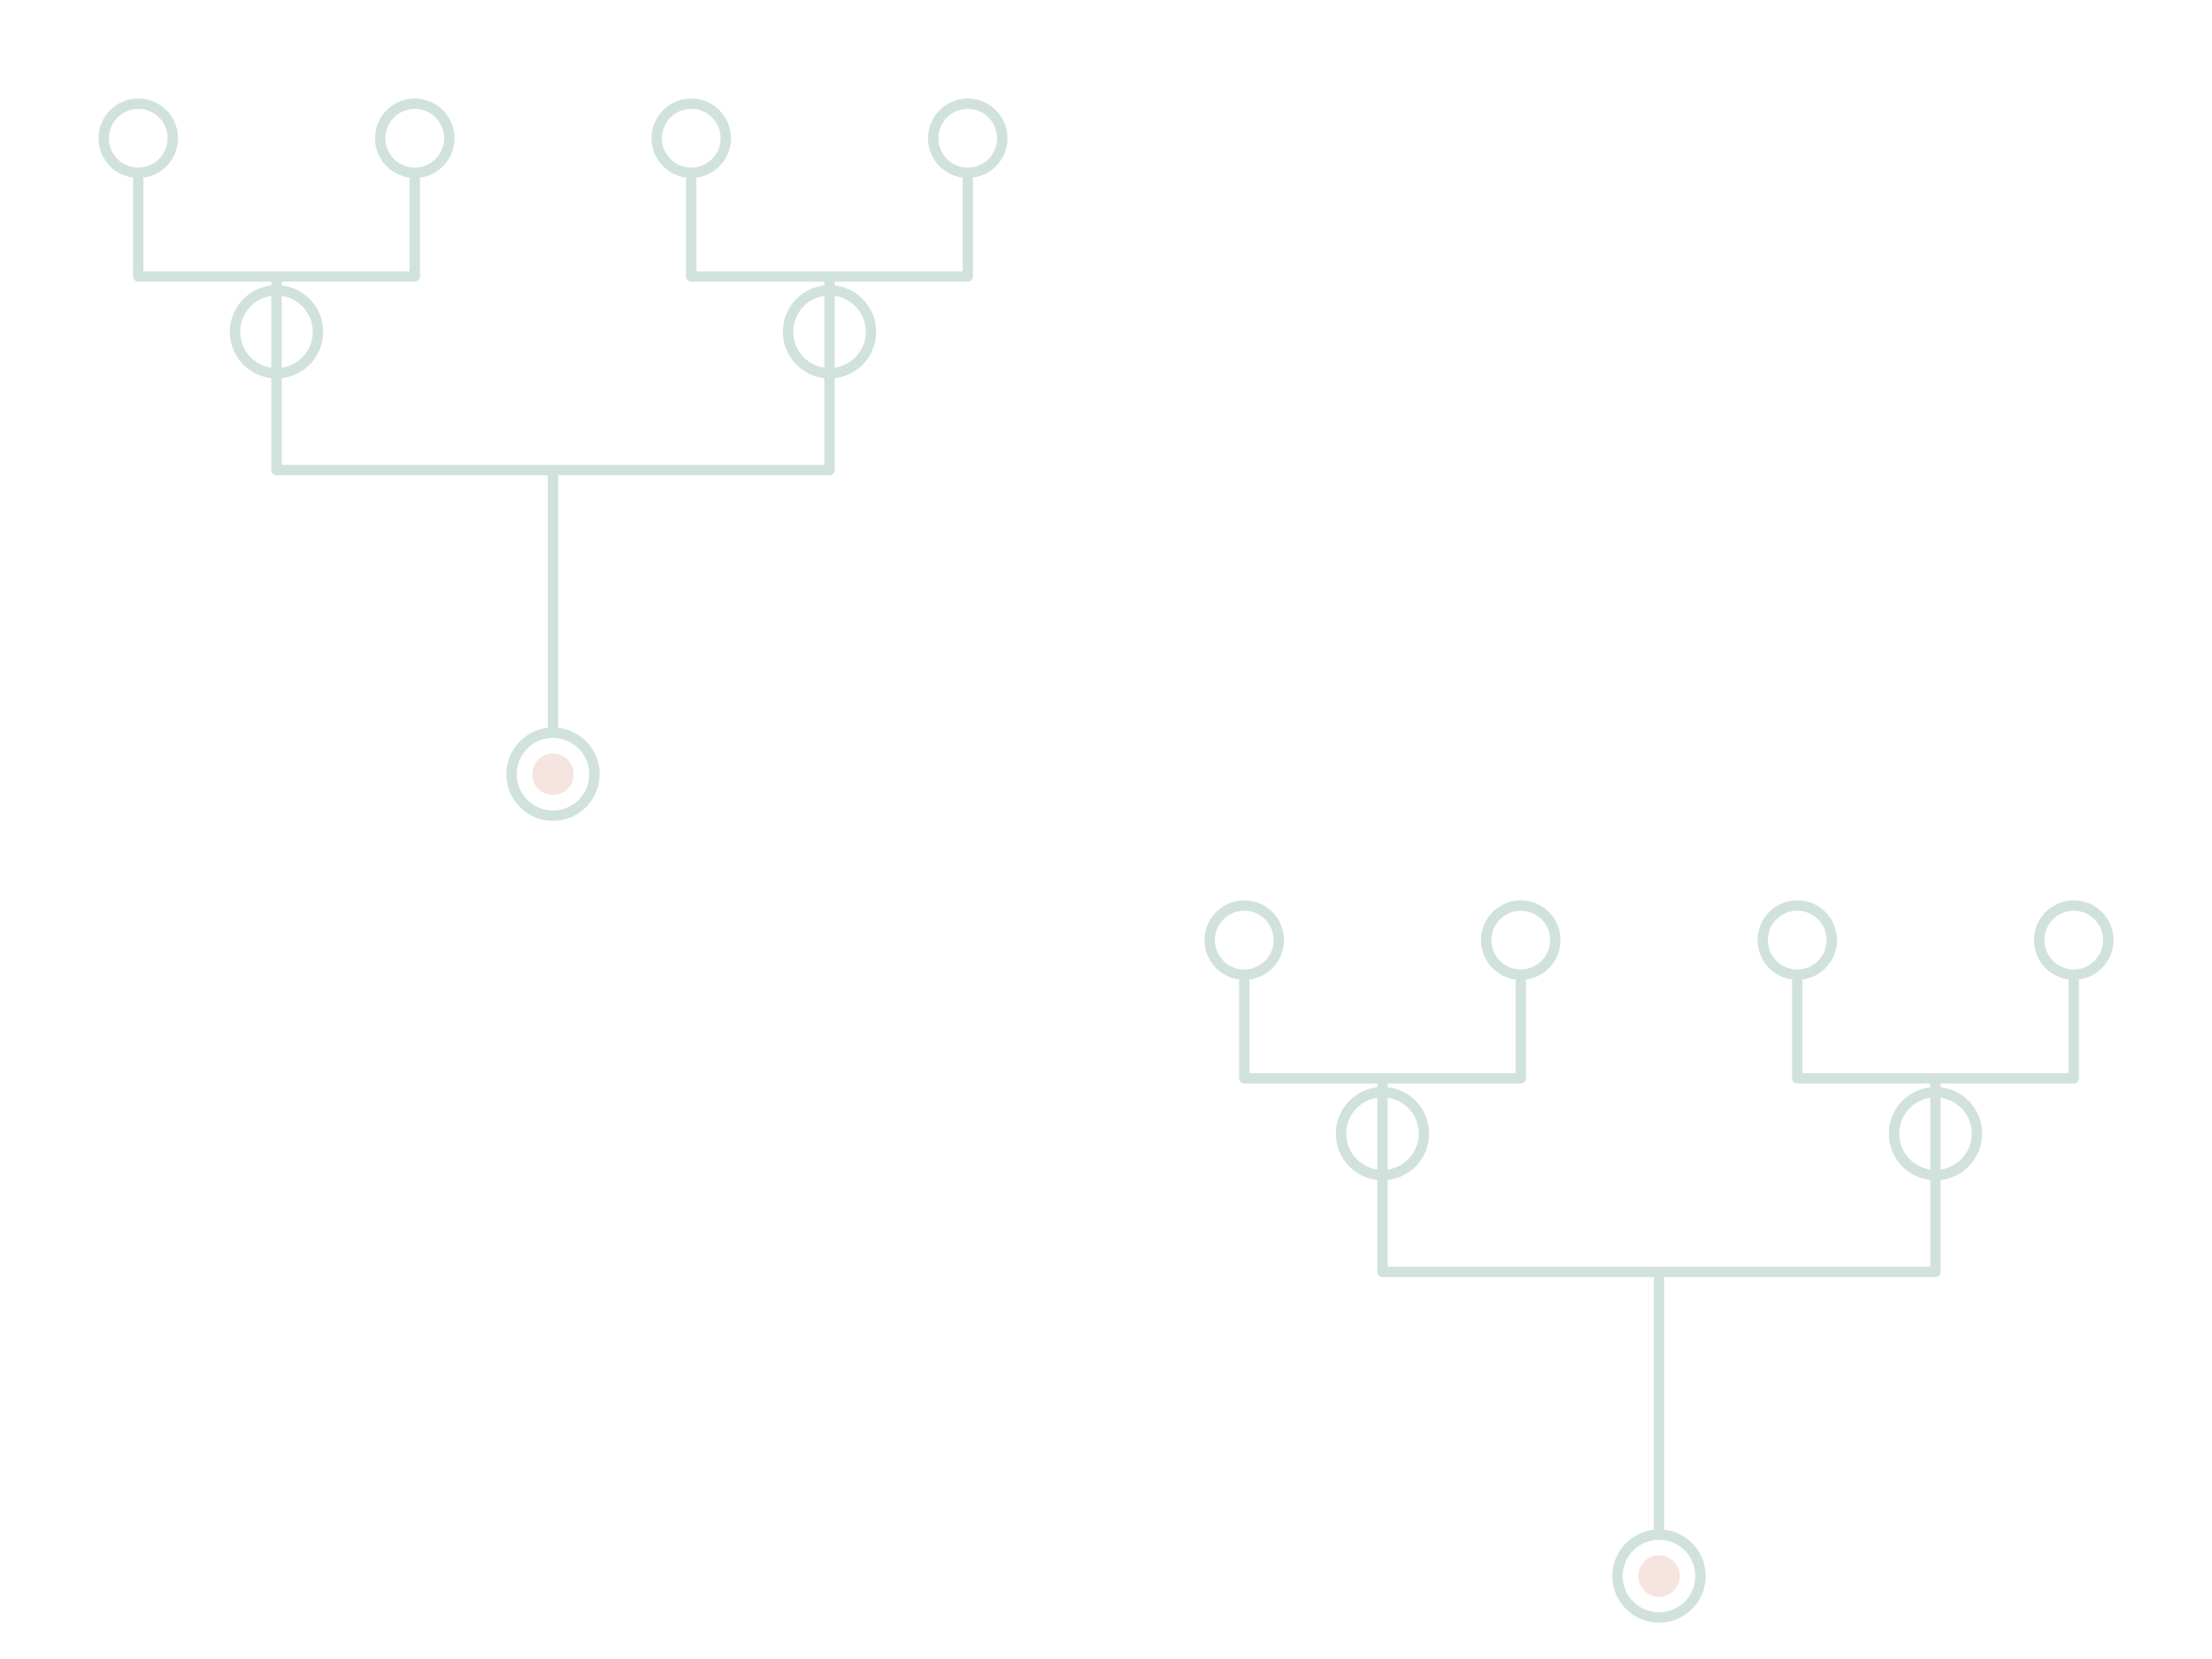
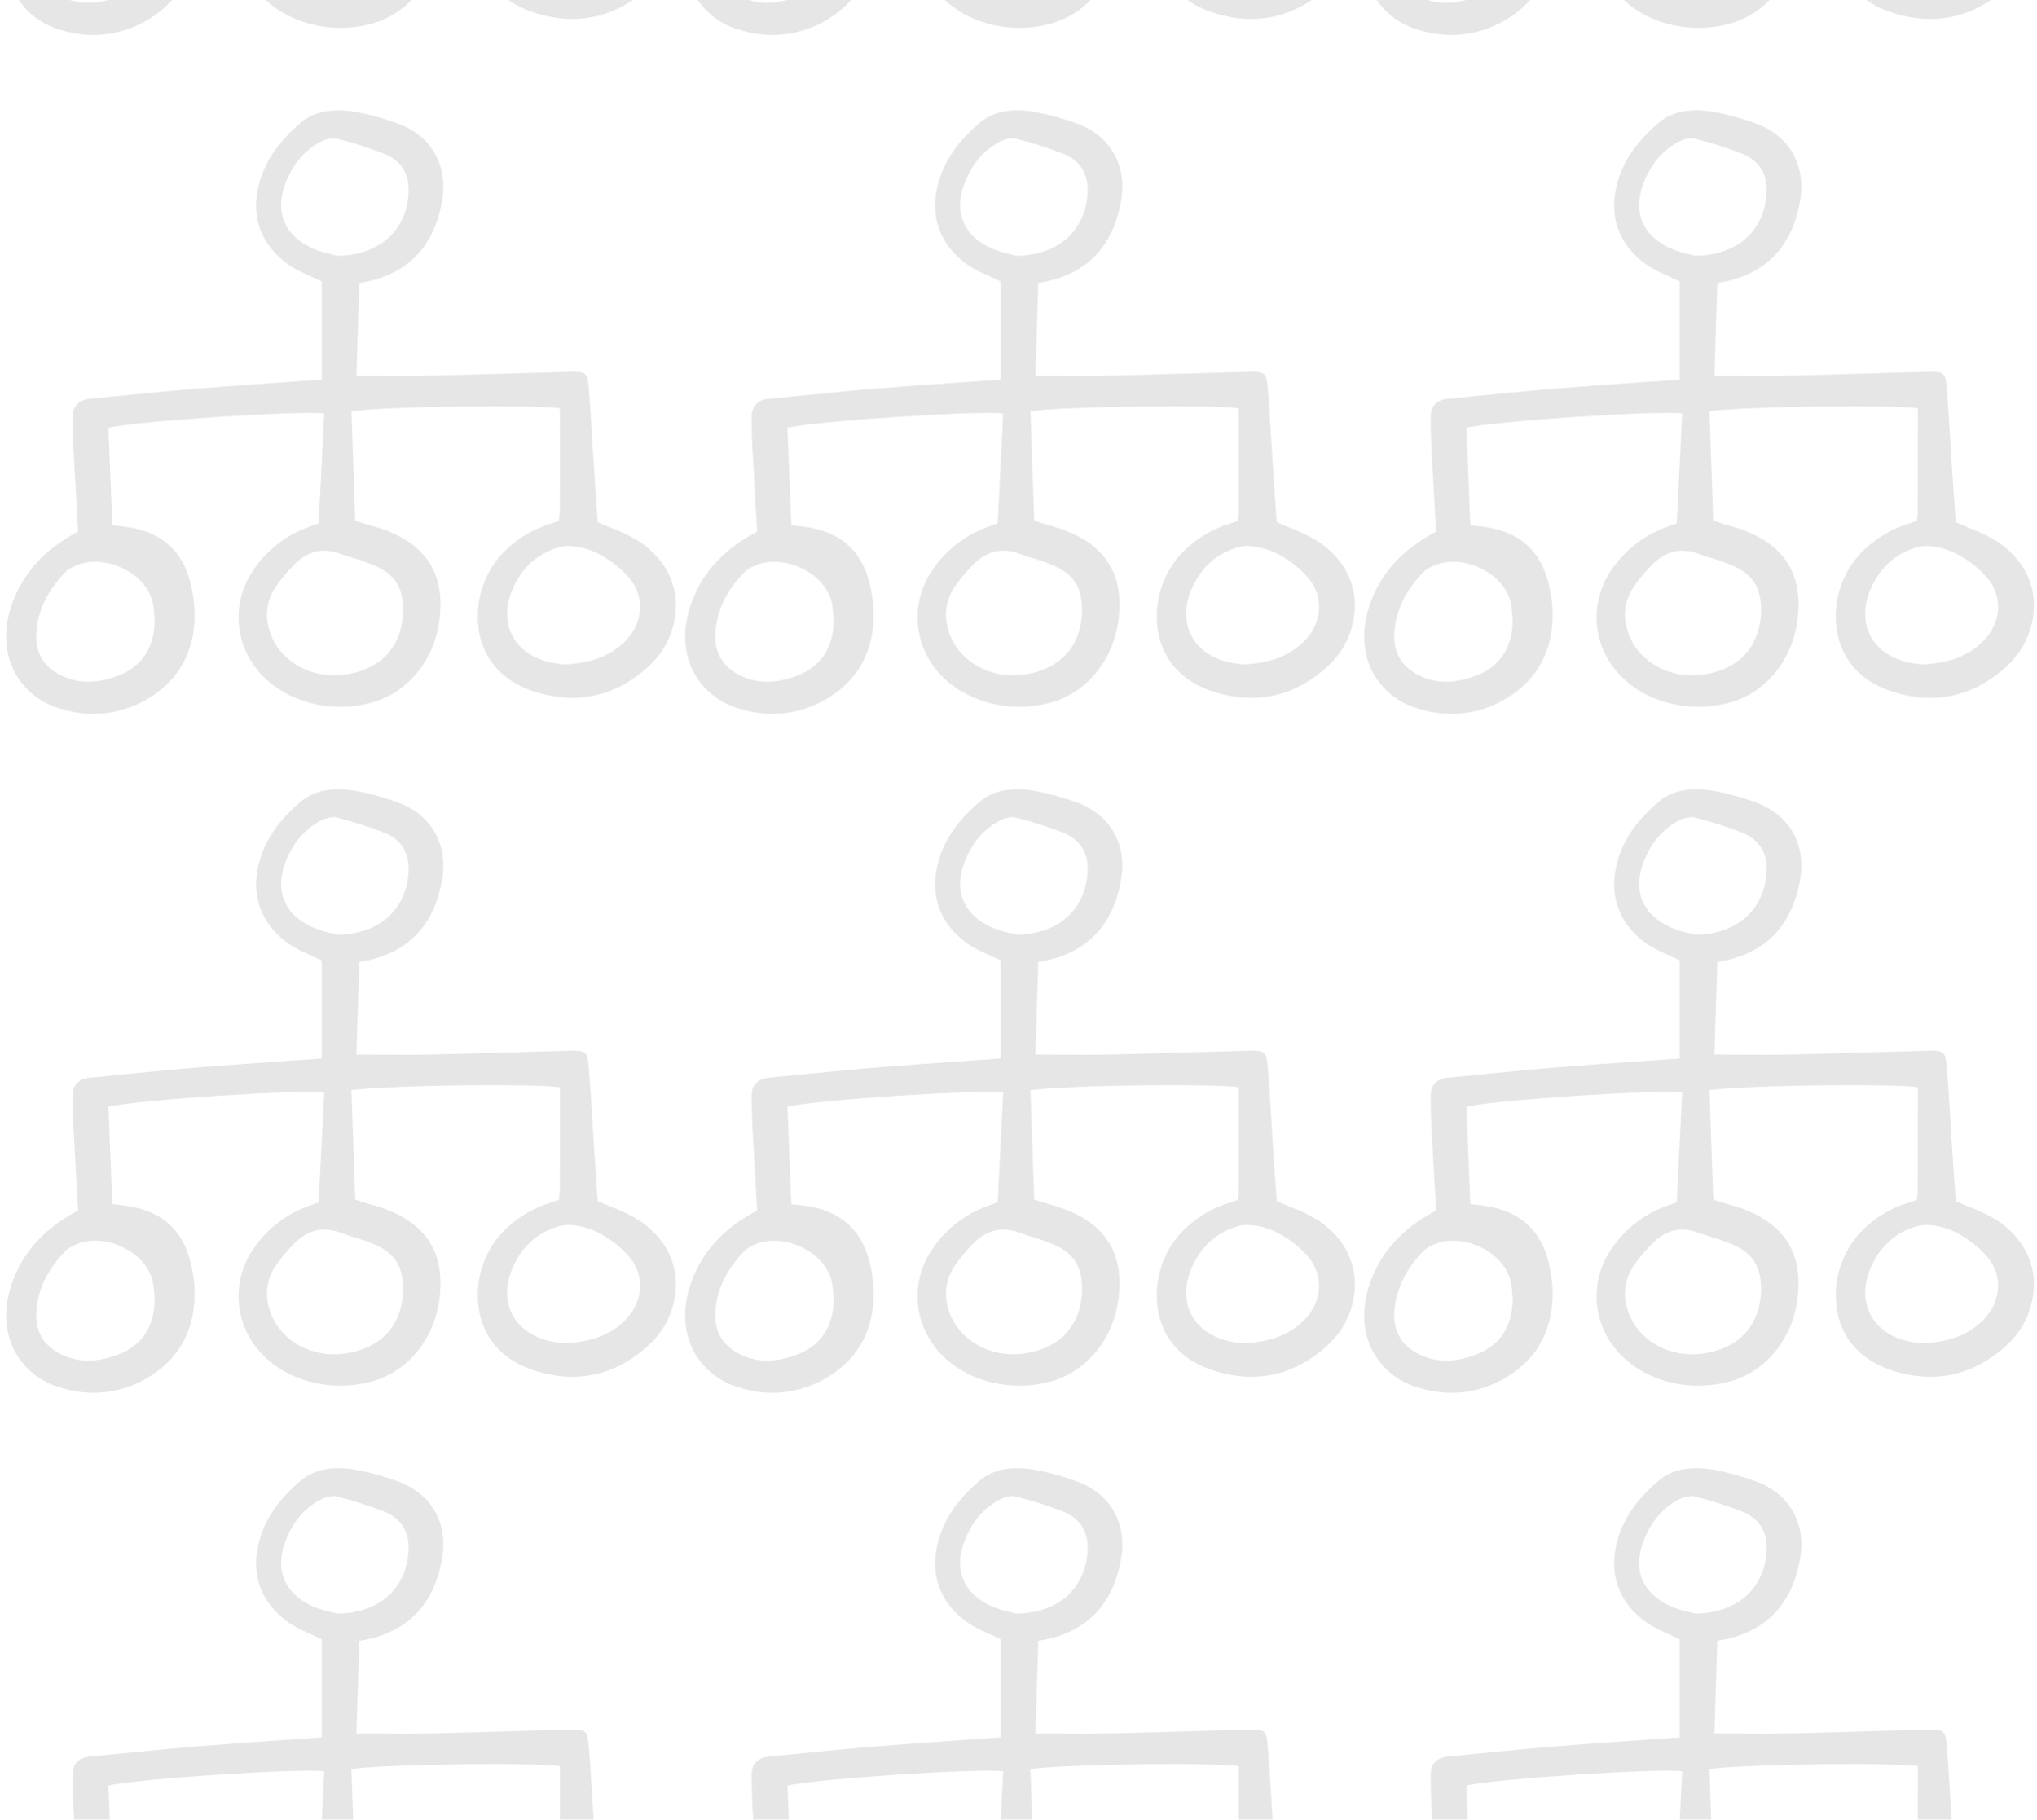
- <svg xmlns="http://www.w3.org/2000/svg" width="320" height="240" viewBox="0 0 320 240">
-   <g fill="none" stroke="#2f786a" stroke-width="1.5" stroke-linecap="round" stroke-linejoin="round" opacity=".22">
-     <path d="M80 106V80M40 54v14h80V54M80 68v12M20 26v14h40V26M40 40v14M100 26v14h40V26M120 40v14" />
-     <circle cx="80" cy="112" r="6" />
-     <circle cx="40" cy="48" r="6" />
-     <circle cx="120" cy="48" r="6" />
-     <circle cx="20" cy="20" r="5" />
-     <circle cx="60" cy="20" r="5" />
-     <circle cx="100" cy="20" r="5" />
-     <circle cx="140" cy="20" r="5" />
-     <path d="M240 222v-26M200 170v14h80v-14M240 184v12M180 142v14h40v-14M200 156v14M260 142v14h40v-14M280 156v14" />
-     <circle cx="240" cy="228" r="6" />
-     <circle cx="200" cy="164" r="6" />
-     <circle cx="280" cy="164" r="6" />
-     <circle cx="180" cy="136" r="5" />
-     <circle cx="220" cy="136" r="5" />
-     <circle cx="260" cy="136" r="5" />
-     <circle cx="300" cy="136" r="5" />
-   </g>
-   <g fill="#c9694e" opacity=".18">
-     <circle cx="80" cy="112" r="3" />
-     <circle cx="240" cy="228" r="3" />
-   </g>
+ <svg xmlns="http://www.w3.org/2000/svg" width="150" height="134" viewBox="0 -8 150 134">
+   <defs>
+     <pattern id="repeating-pattern" width="50" height="50" patternUnits="userSpaceOnUse">
+       <g transform="scale(0.333333)">
+         <path d="M141.47 95.808C139.486 94.546 137.368 93.503 135.156 92.698C134.141 92.284 133.096 91.857 132.046 91.38L131.824 88.185C131.635 85.479 131.432 82.584 131.241 79.686C131.112 77.722 130.995 75.756 130.878 73.793C130.639 69.778 130.391 65.627 130.042 61.552C129.775 58.433 129.376 58.088 126.188 58.155C121.398 58.264 116.529 58.409 111.82 58.55C106.624 58.705 101.25 58.866 95.965 58.977C92.038 59.059 88.162 59.041 84.056 59.018C82.307 59.009 80.54 59 78.739 58.999L79.372 38.531C89.693 36.939 95.846 30.833 97.662 20.378C99.032 12.491 95.252 5.935 87.796 3.268C84.871 2.192 81.862 1.36 78.798 0.78C73.572 -0.166 69.428 0.615 66.482 3.099C61.743 7.098 58.773 11.328 57.398 16.03C55.19 23.589 57.517 30.197 63.95 34.636C65.194 35.44 66.508 36.131 67.876 36.702C68.449 36.959 69.021 37.217 69.582 37.496C70.165 37.782 70.754 38.046 71.064 38.182V59.876C68.213 60.08 65.404 60.276 62.636 60.466C55.997 60.926 49.727 61.36 43.364 61.883C37.663 62.35 31.878 62.924 26.283 63.479C24.147 63.691 22.011 63.902 19.876 64.11C17.391 64.351 16.073 65.71 16.064 68.04C16.055 70.591 16.098 72.692 16.2 74.652C16.438 79.219 16.702 83.785 16.964 88.326L17.259 93.454C9.675 97.429 4.839 102.838 2.478 109.986C0.785 115.11 1.033 120.229 3.177 124.394C4.203 126.348 5.616 128.075 7.33 129.472C9.045 130.869 11.026 131.907 13.153 132.523C15.593 133.31 18.14 133.716 20.705 133.729C25.838 133.692 30.818 131.986 34.886 128.871C43.631 122.415 44.17 111.622 41.761 103.674C39.794 97.184 35.138 93.398 27.924 92.422C27.195 92.324 26.463 92.236 25.684 92.144L24.816 92.038L23.954 70.515C30.198 69.017 66.869 66.615 71.62 67.38L70.403 91.627L69.814 91.847C69.246 92.058 68.69 92.266 68.13 92.468C62.798 94.385 58.291 98.07 55.368 102.901C53.426 106.093 52.507 109.798 52.733 113.522C52.96 117.247 54.322 120.814 56.637 123.749C62.175 130.836 72.734 133.887 82.314 131.173C90.291 128.912 96.108 121.615 97.134 112.583C98.21 103.098 94.41 96.781 85.514 93.269C84.449 92.848 83.332 92.525 82.252 92.212C81.749 92.067 81.246 91.921 80.748 91.765L78.48 91.057L77.638 66.839C87.793 65.656 119.731 65.427 123.678 66.242V71.062C123.678 77.038 123.678 82.956 123.668 88.872C123.656 89.389 123.616 89.905 123.548 90.418C123.523 90.638 123.496 90.869 123.472 91.109L122.854 91.315C122.307 91.498 121.761 91.68 121.214 91.859C117.025 93.207 113.282 95.661 110.388 98.961C108.308 101.42 106.839 104.329 106.098 107.456C105.357 110.583 105.365 113.839 106.122 116.961C107.148 120.832 109.944 125.992 117.424 128.593C126.996 131.919 135.971 130.035 143.377 123.141C145.375 121.313 146.941 119.067 147.962 116.566C148.984 114.065 149.437 111.371 149.289 108.674C149.036 105.096 147.468 99.959 141.47 95.808ZM138.236 117.538C135.059 120.827 130.916 122.452 124.809 122.806C124.567 122.776 124.31 122.75 124.042 122.721C123.402 122.657 122.74 122.587 122.08 122.46C117.95 121.668 114.793 119.539 113.191 116.468C111.59 113.397 111.662 109.611 113.391 105.804C115.519 101.118 119.135 98.016 123.849 96.832C124.432 96.691 125.03 96.622 125.63 96.627C127.67 96.715 129.675 97.189 131.536 98.025C134.09 99.237 136.396 100.906 138.339 102.951C142.472 107.062 142.43 113.198 138.236 117.538ZM75.147 98.33C76.184 98.717 77.262 99.051 78.302 99.376C79.98 99.858 81.623 100.453 83.22 101.156C87.245 103.045 89.039 105.969 89.039 110.637C89.039 118.625 84.37 123.878 76.226 125.053C68.682 126.139 61.511 121.969 59.548 115.351C59.035 113.825 58.864 112.205 59.05 110.607C59.235 109.008 59.771 107.47 60.62 106.1C61.813 104.284 63.184 102.589 64.712 101.04C66.854 98.778 69.146 97.655 71.648 97.655C72.846 97.67 74.031 97.898 75.147 98.33ZM70.93 7.28C71.781 6.838 72.719 6.59 73.678 6.551C73.93 6.549 74.181 6.578 74.425 6.637C77.941 7.527 81.399 8.629 84.78 9.938C88.707 11.467 90.598 14.599 90.247 18.998C89.589 27.234 83.581 32.411 74.563 32.516C74.261 32.432 73.882 32.345 73.451 32.245C71.968 31.944 70.519 31.501 69.122 30.923C62.712 28.045 60.562 22.644 63.221 16.106C64.882 12.011 67.477 9.042 70.93 7.28ZM15.347 101.692C17.052 100.633 19.028 100.088 21.038 100.122C22.985 100.136 24.908 100.556 26.682 101.355C30.634 103.106 33.318 106.259 33.869 109.785C34.014 110.706 34.074 111.633 34.122 112.379C34.141 112.662 34.157 112.914 34.175 113.124C34.111 119.103 31.325 123.307 26.108 125.28C21.553 127.003 17.739 127.076 14.107 125.509C9.871 123.683 7.766 120.385 8.021 115.975C8.31 110.968 10.466 106.472 14.612 102.233C14.806 102.051 15.02 101.892 15.25 101.757L15.347 101.692Z" fill="#000000" />
+       </g>
+     </pattern>
+   </defs>
+   <rect x="0" y="-8" width="150" height="134" fill="url(#repeating-pattern)" fill-opacity="0.1" />
</svg>
